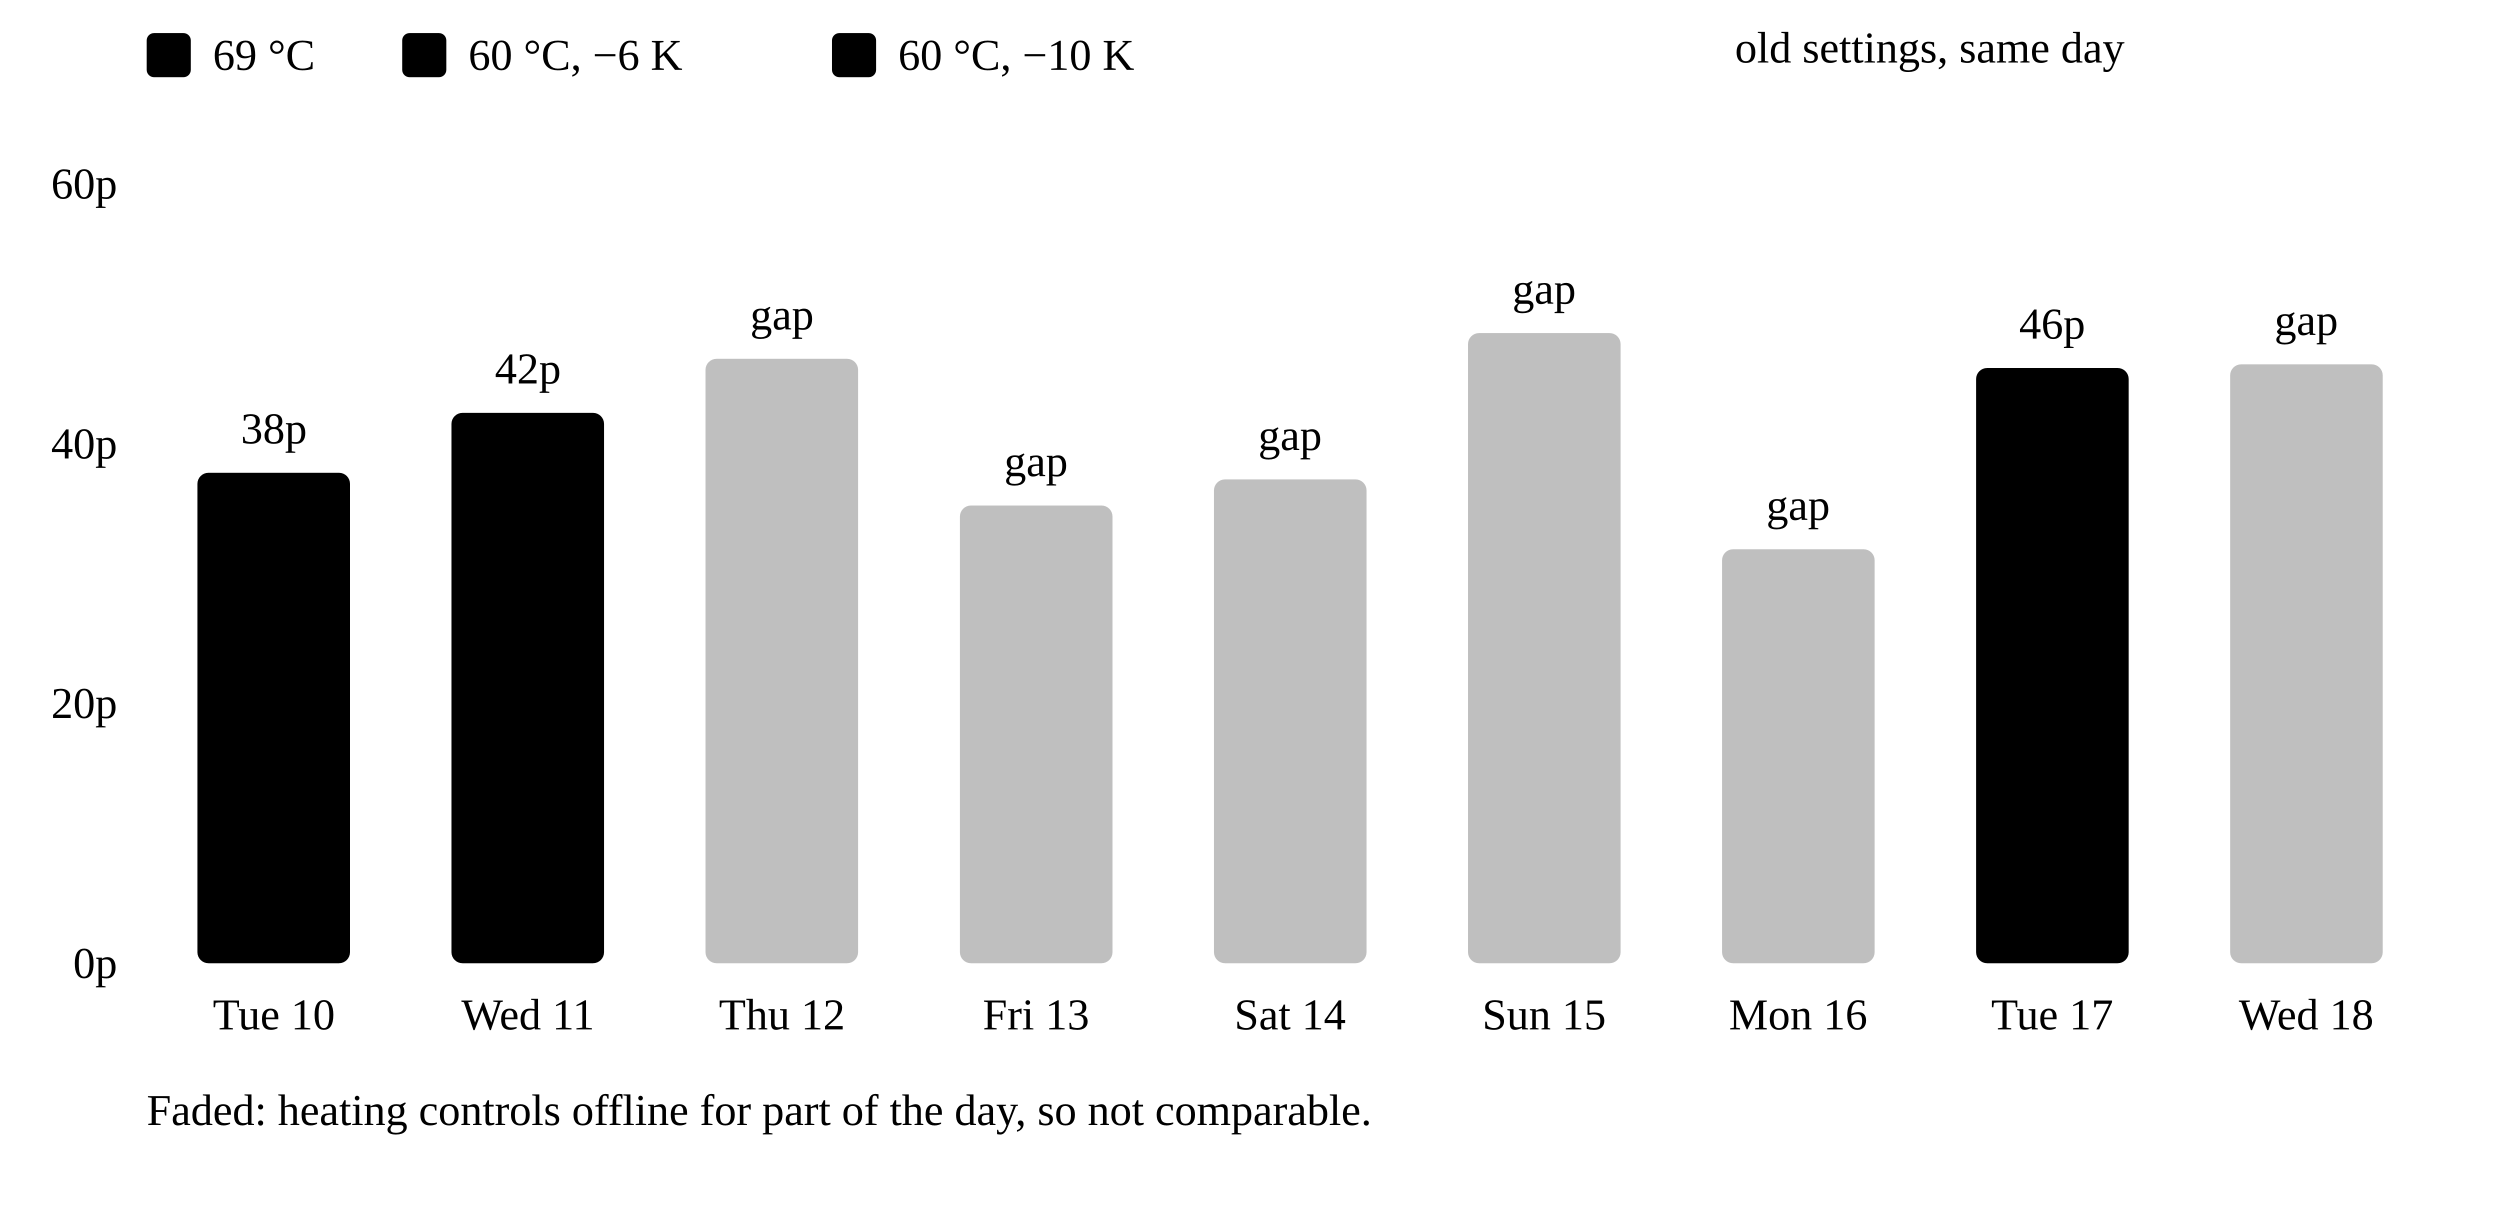
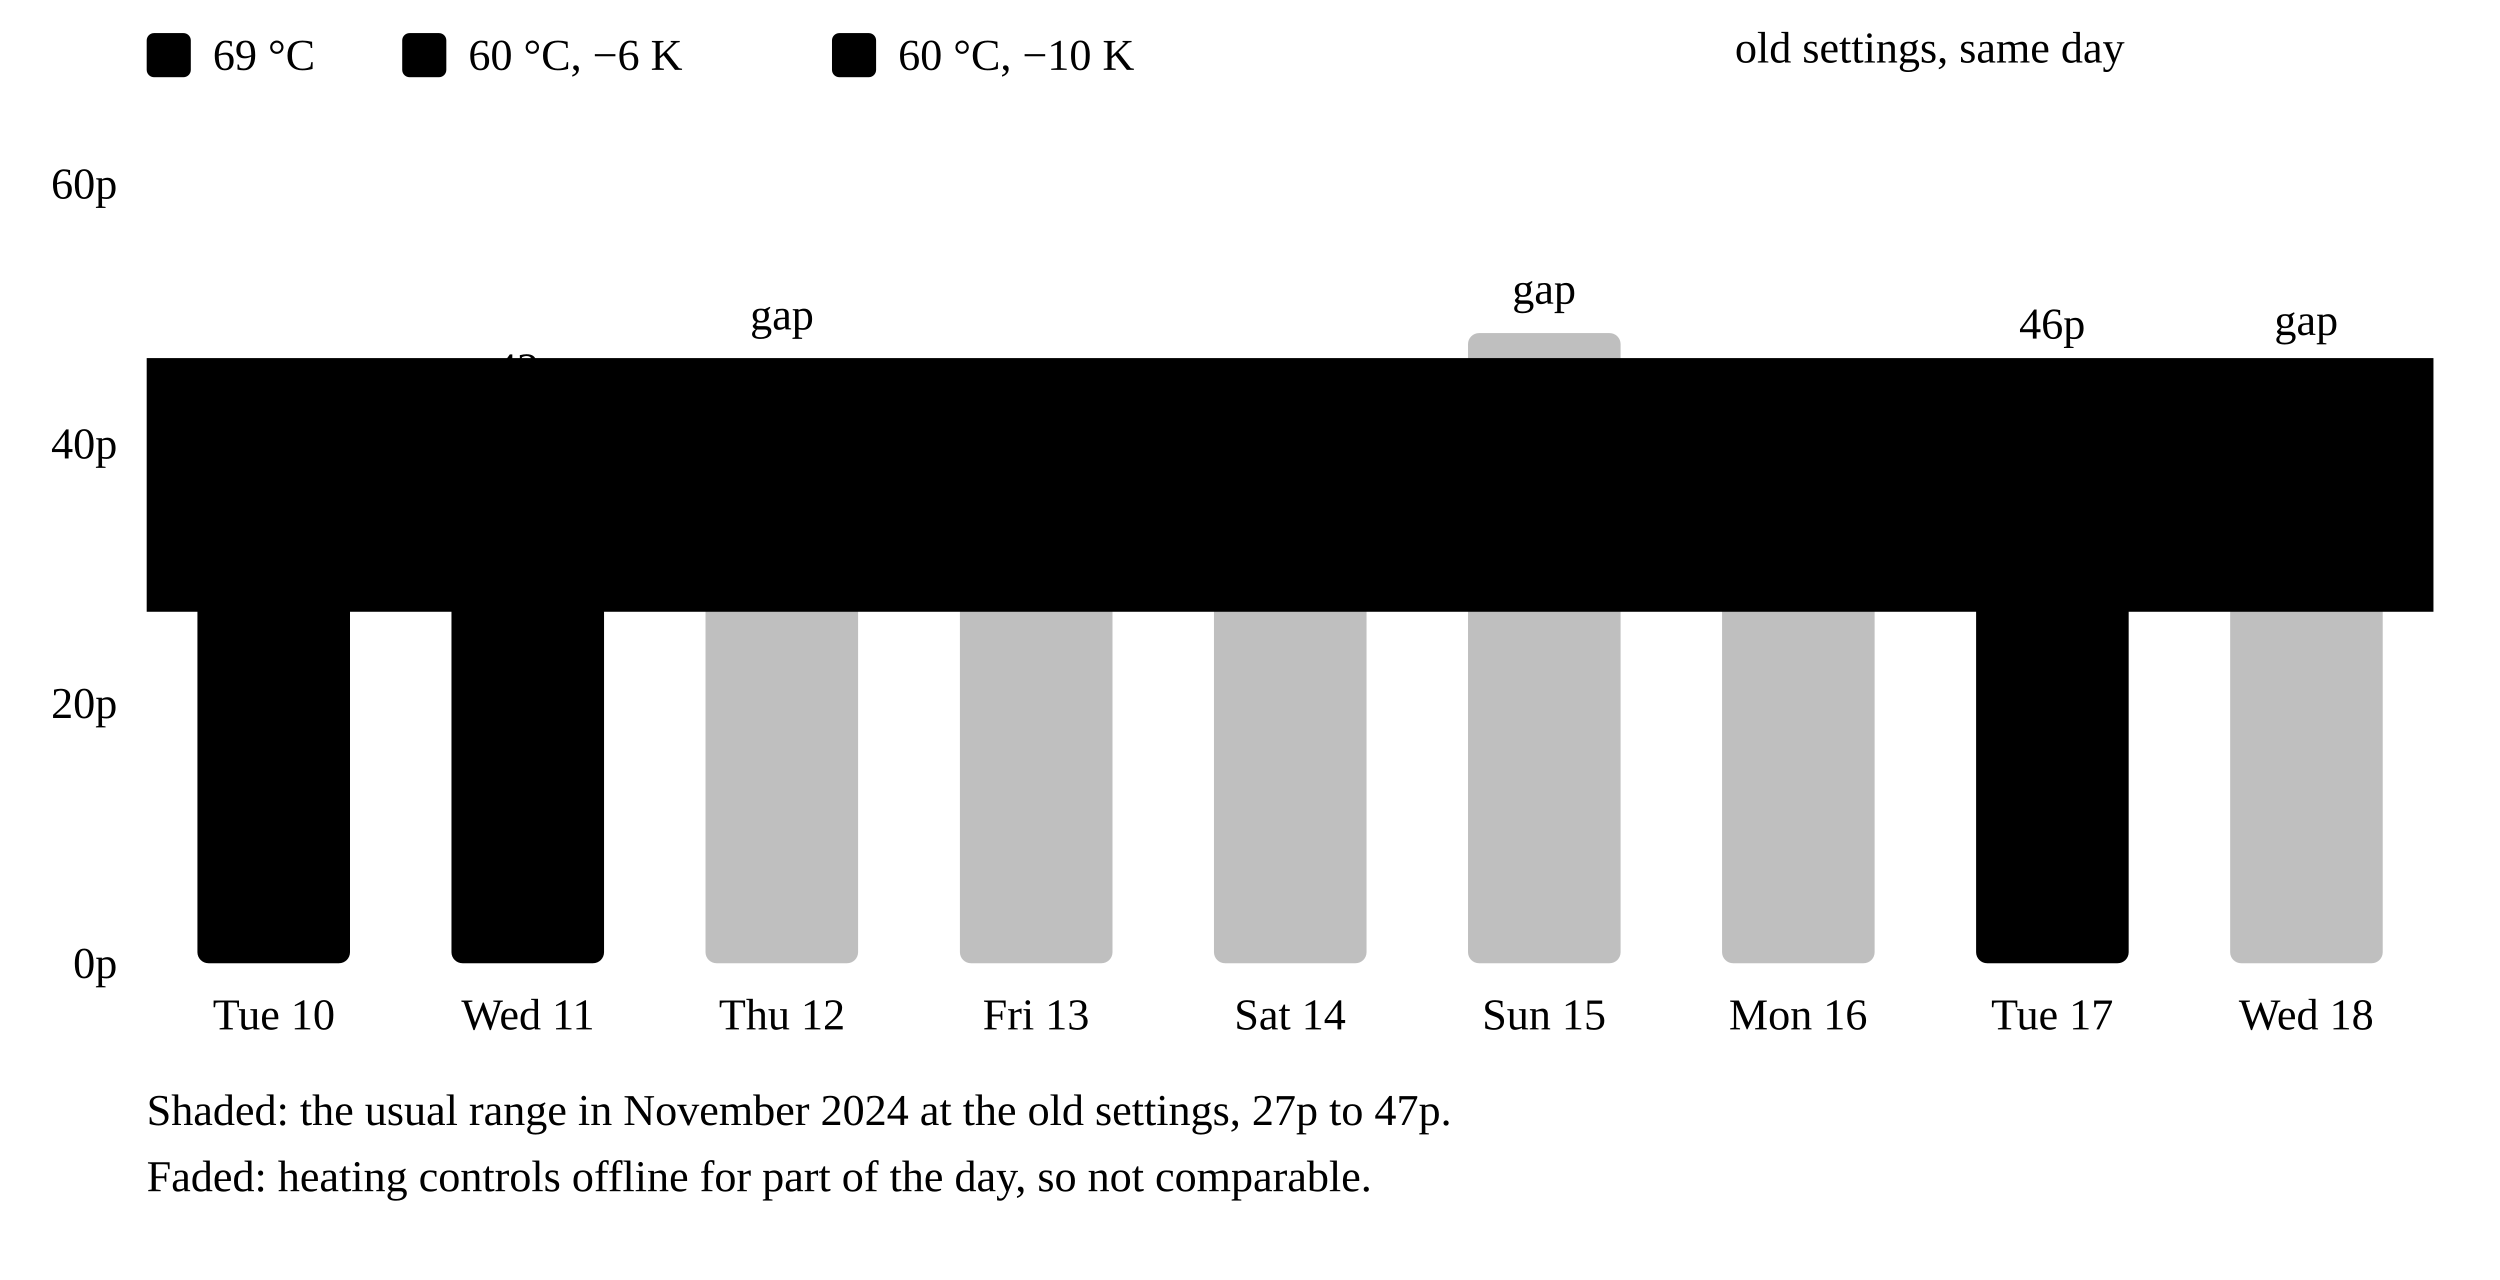
- <svg xmlns="http://www.w3.org/2000/svg" viewBox="8.1 0 680 330" role="img" aria-labelledby="gas-cost-t gas-cost-d">
+ <svg xmlns="http://www.w3.org/2000/svg" viewBox="8.1 0 680 348" role="img" aria-labelledby="gas-cost-t gas-cost-d">
+   <rect x="48.0" y="97.4" width="622.0" height="69.0" rx="0" class="zone" />
  <rect x="48.0" y="9.0" width="12.0" height="12.0" rx="2" class="s-before solid" />
  <text x="66.0" y="19.0" text-anchor="start" class="label">69 °C</text>
  <rect x="117.5" y="9.0" width="12.0" height="12.0" rx="2" class="s-after solid" />
  <text x="135.5" y="19.0" text-anchor="start" class="label">60 °C, −6 K</text>
  <rect x="234.4" y="9.0" width="12.0" height="12.0" rx="2" class="s-after2 solid" />
  <text x="252.4" y="19.0" text-anchor="start" class="label">60 °C, −10 K</text>
  <line x1="448.0" y1="12.0" x2="472.0" y2="12.0" class="marker" />
  <text x="480.0" y="17.0" text-anchor="start" class="label">old settings, same day</text>
  <line x1="48.0" y1="262.0" x2="670.0" y2="262.0" class="grid" />
  <text x="40.0" y="266.0" text-anchor="end" class="tick">0p</text>
  <line x1="48.0" y1="191.3" x2="670.0" y2="191.3" class="grid" />
  <text x="40.0" y="195.3" text-anchor="end" class="tick">20p</text>
  <line x1="48.0" y1="120.7" x2="670.0" y2="120.7" class="grid" />
  <text x="40.0" y="124.7" text-anchor="end" class="tick">40p</text>
  <line x1="48.0" y1="50.0" x2="670.0" y2="50.0" class="grid" />
  <text x="40.0" y="54.0" text-anchor="end" class="tick">60p</text>
  <rect x="61.8" y="128.6" width="41.5" height="133.4" rx="3" class="s-before solid" />
  <line x1="56.8" y1="133.9" x2="108.3" y2="133.9" class="marker" />
  <text x="82.6" y="120.6" text-anchor="middle" class="value">38p</text>
  <text x="82.6" y="280.0" text-anchor="middle" class="tick">Tue 10</text>
  <rect x="130.9" y="112.3" width="41.5" height="149.7" rx="3" class="s-before solid" />
  <line x1="125.9" y1="127.3" x2="177.4" y2="127.3" class="marker" />
  <text x="151.7" y="104.3" text-anchor="middle" class="value">42p</text>
  <text x="151.7" y="280.0" text-anchor="middle" class="tick">Wed 11</text>
  <rect x="200.0" y="97.6" width="41.5" height="164.4" rx="3" fill-opacity="0.25" class="s-before solid" />
  <text x="220.8" y="89.6" text-anchor="middle" class="note">gap</text>
  <text x="220.8" y="280.0" text-anchor="middle" class="tick">Thu 12</text>
  <rect x="269.2" y="137.5" width="41.5" height="124.5" rx="3" fill-opacity="0.25" class="s-change solid" />
  <text x="289.9" y="129.5" text-anchor="middle" class="note">gap</text>
  <text x="289.9" y="280.0" text-anchor="middle" class="tick">Fri 13</text>
  <rect x="338.3" y="130.4" width="41.5" height="131.6" rx="3" fill-opacity="0.25" class="s-after solid" />
  <text x="359.0" y="122.4" text-anchor="middle" class="note">gap</text>
  <text x="359.0" y="280.0" text-anchor="middle" class="tick">Sat 14</text>
  <rect x="407.4" y="90.6" width="41.5" height="171.4" rx="3" fill-opacity="0.25" class="s-after solid" />
  <text x="428.1" y="82.6" text-anchor="middle" class="note">gap</text>
  <text x="428.1" y="280.0" text-anchor="middle" class="tick">Sun 15</text>
  <rect x="476.5" y="149.4" width="41.5" height="112.6" rx="3" fill-opacity="0.25" class="s-change solid" />
  <text x="497.2" y="141.4" text-anchor="middle" class="note">gap</text>
  <text x="497.2" y="280.0" text-anchor="middle" class="tick">Mon 16</text>
  <rect x="545.6" y="100.1" width="41.5" height="161.9" rx="3" class="s-after2 solid" />
  <line x1="540.6" y1="111.6" x2="592.1" y2="111.6" class="marker" />
  <text x="566.3" y="92.1" text-anchor="middle" class="value">46p</text>
  <text x="566.3" y="280.0" text-anchor="middle" class="tick">Tue 17</text>
  <rect x="614.7" y="99.1" width="41.5" height="162.9" rx="3" fill-opacity="0.25" class="s-after2 solid" />
  <text x="635.4" y="91.1" text-anchor="middle" class="note">gap</text>
  <text x="635.4" y="280.0" text-anchor="middle" class="tick">Wed 18</text>
-   <text x="48.0" y="306.0" text-anchor="start" class="note">Faded: heating controls offline for part of the day, so not comparable.</text>
+   <text x="48.0" y="306.0" text-anchor="start" class="note">Shaded: the usual range in November 2024 at the old settings, 27p to 47p.</text>
+   <text x="48.0" y="324.0" text-anchor="start" class="note">Faded: heating controls offline for part of the day, so not comparable.</text>
</svg>
